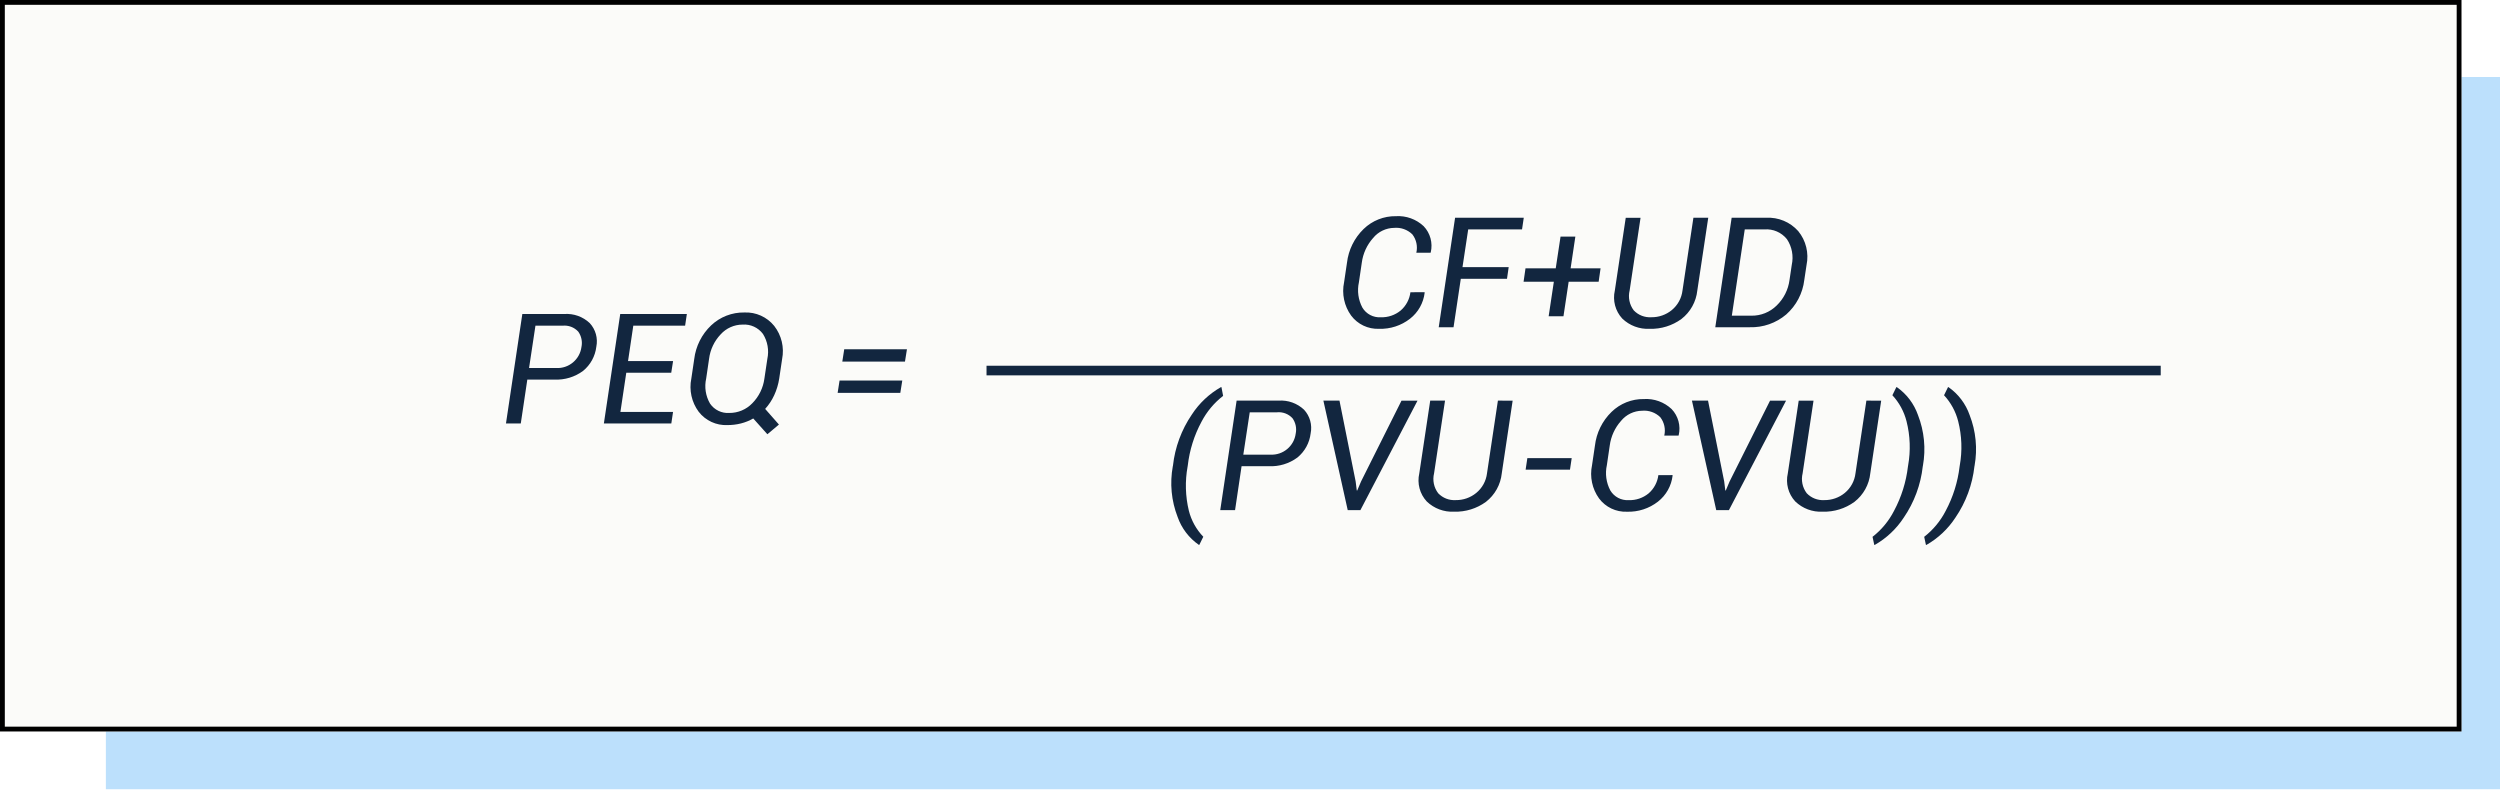
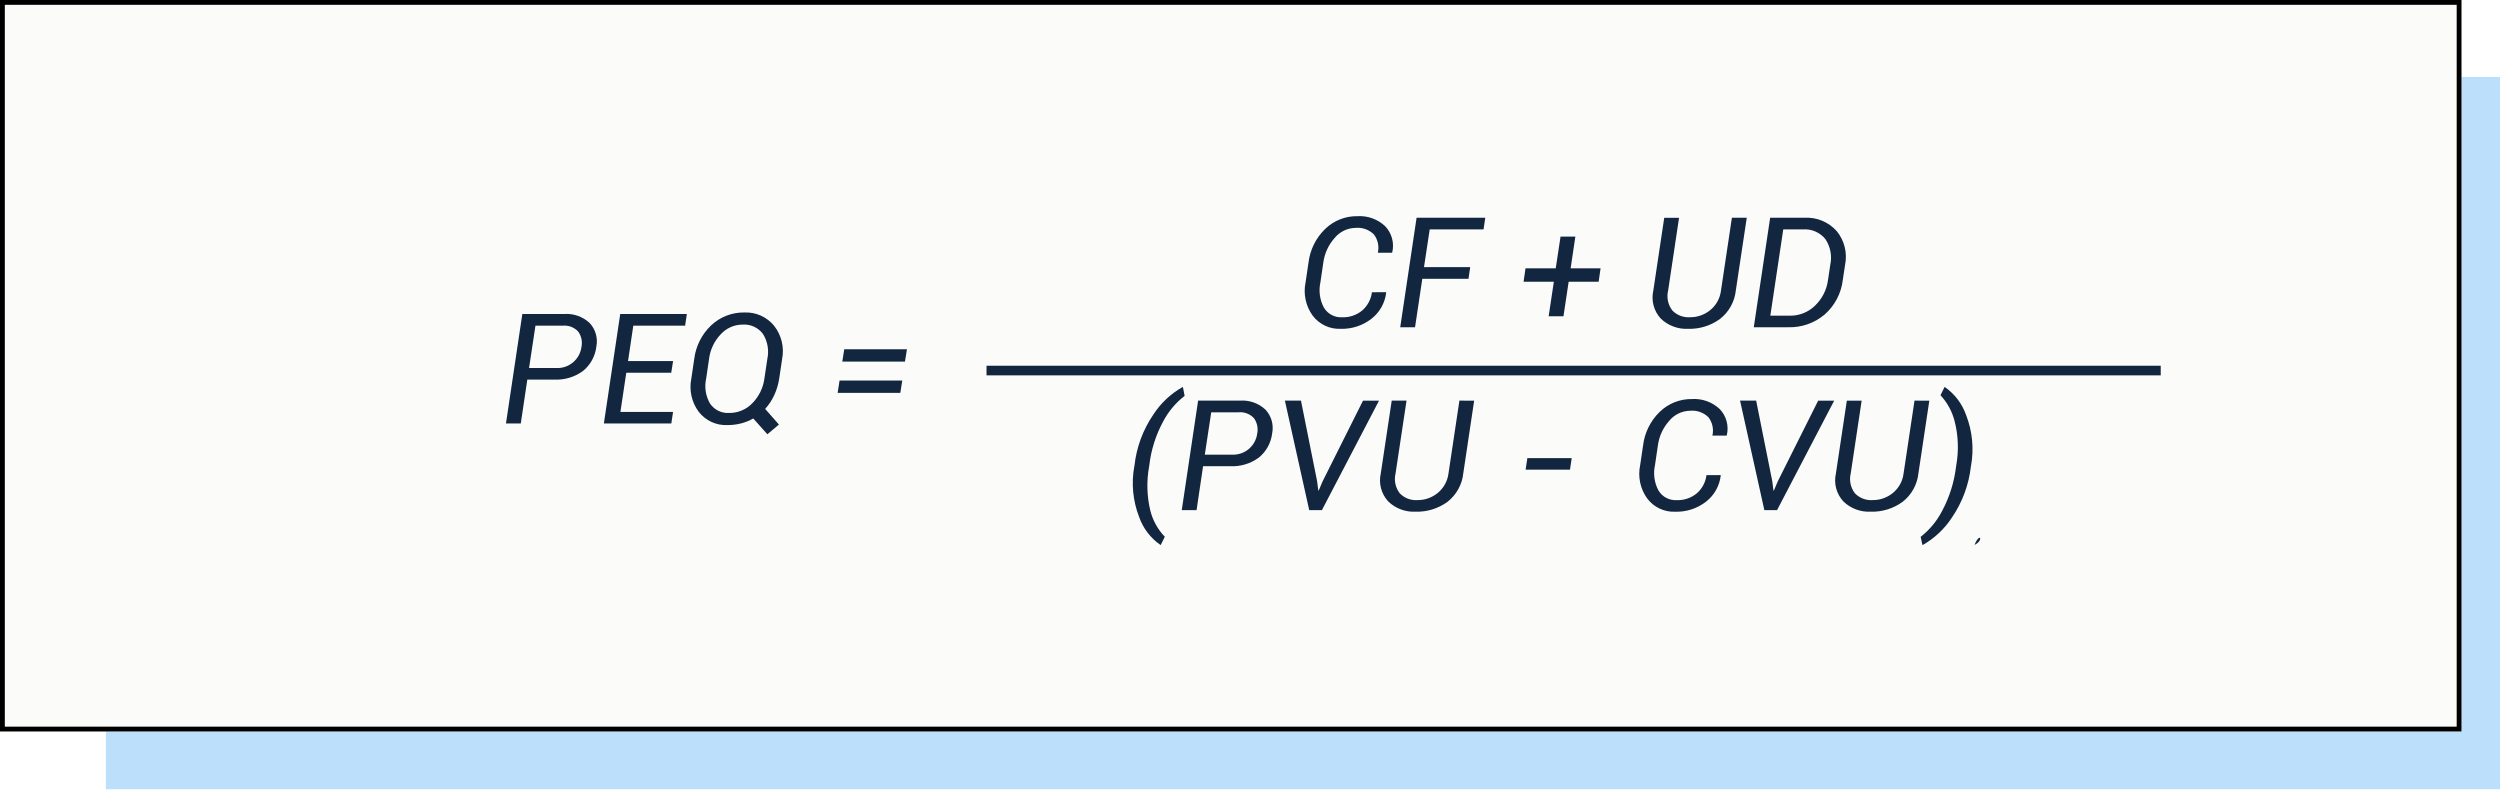
<svg xmlns="http://www.w3.org/2000/svg" width="259.751" height="82" viewBox="0 0 259.751 82">
  <g id="Grupo_1113394" data-name="Grupo 1113394" transform="translate(-244.102 -301.46)">
    <g id="Grupo_1113326" data-name="Grupo 1113326" transform="translate(-145.898 -1935.54)">
      <rect id="Rectángulo_406002" data-name="Rectángulo 406002" width="248.751" height="74" transform="translate(401 2245)" fill="#bce0fc" />
      <g id="Rectángulo_406003" data-name="Rectángulo 406003" transform="translate(390 2237)" fill="#fbfbf9" stroke="#000" stroke-width="0.5">
        <rect width="255.751" height="76" stroke="none" />
        <rect x="0.25" y="0.25" width="255.251" height="75.5" fill="none" />
      </g>
    </g>
-     <path id="Trazado_908421" data-name="Trazado 908421" d="M46.008,11.359l.016.047A4.027,4.027,0,0,1,44.5,14.117a4.979,4.979,0,0,1-3.219,1.047,3.446,3.446,0,0,1-2.9-1.379,4.374,4.374,0,0,1-.73-3.457l.3-2.023A5.839,5.839,0,0,1,39.68,4.793a4.715,4.715,0,0,1,3.359-1.332A3.859,3.859,0,0,1,45.918,4.5a2.951,2.951,0,0,1,.738,2.715l-.023.047H45.156a2.277,2.277,0,0,0-.414-1.914,2.4,2.4,0,0,0-1.891-.672,2.872,2.872,0,0,0-2.184,1.051,4.789,4.789,0,0,0-1.176,2.566l-.3,2.039a3.844,3.844,0,0,0,.359,2.625,2.075,2.075,0,0,0,1.914,1.008,3.087,3.087,0,0,0,2.063-.7,3,3,0,0,0,1.016-1.9Zm8.57-1.391h-4.8L49.023,15H47.484l1.7-11.375H56.32l-.18,1.211H50.547l-.594,3.922h4.8Zm6.609-1.086H64.3l-.2,1.391H60.984l-.539,3.586H58.906l.539-3.586H56.3l.2-1.391h3.141l.5-3.3h1.539Zm14.3-5.258L74.352,11.18A4.32,4.32,0,0,1,72.7,14.145a5.35,5.35,0,0,1-3.3,1.02A3.819,3.819,0,0,1,66.555,14.1a3.227,3.227,0,0,1-.773-2.918l1.133-7.555h1.539L67.32,11.18a2.446,2.446,0,0,0,.43,2.07,2.319,2.319,0,0,0,1.828.711,3.276,3.276,0,0,0,2.121-.742,3.108,3.108,0,0,0,1.113-2.039l1.133-7.555ZM76.219,15l1.7-11.375H81.5a4.154,4.154,0,0,1,3.336,1.387A4.208,4.208,0,0,1,85.7,8.539l-.234,1.555a5.675,5.675,0,0,1-1.879,3.582A5.6,5.6,0,0,1,79.8,15ZM79.281,4.836,77.938,13.8h2.039a3.649,3.649,0,0,0,2.613-1.051,4.488,4.488,0,0,0,1.34-2.652l.234-1.57a3.476,3.476,0,0,0-.5-2.676A2.725,2.725,0,0,0,81.32,4.836ZM19.871,29.383a11.684,11.684,0,0,1,1.965-5.316,8.782,8.782,0,0,1,3.027-2.848l.047.008.172.906a8.17,8.17,0,0,0-2.242,2.68,12.607,12.607,0,0,0-1.43,4.555l-.016.1a11.079,11.079,0,0,0,.129,4.6,6.02,6.02,0,0,0,1.5,2.7l-.414.844h-.047a5.9,5.9,0,0,1-2.207-2.9,9.705,9.705,0,0,1-.5-5.262ZM27,29.438,26.324,34H24.785l1.7-11.375H30.84a3.5,3.5,0,0,1,2.652.945,2.794,2.794,0,0,1,.684,2.461A3.815,3.815,0,0,1,32.8,28.539a4.633,4.633,0,0,1-2.973.9Zm.18-1.2H30a2.518,2.518,0,0,0,2.625-2.187,2.042,2.042,0,0,0-.332-1.594,1.94,1.94,0,0,0-1.637-.617H27.848Zm11.672,2.781.117.938.047.008.4-.945,4.2-8.391h1.664L39.348,34h-1.32L35.5,22.625h1.672Zm16.313-8.391L54.035,30.18a4.32,4.32,0,0,1-1.648,2.965,5.35,5.35,0,0,1-3.3,1.02A3.819,3.819,0,0,1,46.238,33.1a3.227,3.227,0,0,1-.773-2.918L46.6,22.625h1.539L47,30.18a2.446,2.446,0,0,0,.43,2.07,2.319,2.319,0,0,0,1.828.711,3.276,3.276,0,0,0,2.121-.742A3.108,3.108,0,0,0,52.5,30.18l1.133-7.555ZM61.121,29.8H56.512l.18-1.2H61.3Zm10.648.563.016.047a4.027,4.027,0,0,1-1.523,2.711,4.979,4.979,0,0,1-3.219,1.047,3.446,3.446,0,0,1-2.9-1.379,4.374,4.374,0,0,1-.73-3.457l.3-2.023a5.839,5.839,0,0,1,1.727-3.512A4.715,4.715,0,0,1,68.8,22.461,3.859,3.859,0,0,1,71.68,23.5a2.951,2.951,0,0,1,.738,2.715l-.023.047H70.918a2.277,2.277,0,0,0-.414-1.914,2.4,2.4,0,0,0-1.891-.672,2.872,2.872,0,0,0-2.184,1.051,4.789,4.789,0,0,0-1.176,2.566l-.3,2.039a3.844,3.844,0,0,0,.359,2.625,2.075,2.075,0,0,0,1.914,1.008,3.087,3.087,0,0,0,2.063-.7,3,3,0,0,0,1.016-1.9Zm5.375.656.117.938.047.008.4-.945,4.2-8.391h1.664L77.637,34h-1.32L73.793,22.625h1.672Zm16.313-8.391L92.324,30.18a4.32,4.32,0,0,1-1.648,2.965,5.35,5.35,0,0,1-3.3,1.02A3.819,3.819,0,0,1,84.527,33.1a3.227,3.227,0,0,1-.773-2.918l1.133-7.555h1.539L85.293,30.18a2.446,2.446,0,0,0,.43,2.07,2.319,2.319,0,0,0,1.828.711,3.276,3.276,0,0,0,2.121-.742,3.108,3.108,0,0,0,1.113-2.039l1.133-7.555Zm4.32,6.828a11.73,11.73,0,0,1-1.973,5.32,8.822,8.822,0,0,1-3.02,2.844l-.047-.008-.18-.836a8.091,8.091,0,0,0,2.234-2.7,12.974,12.974,0,0,0,1.445-4.605l.016-.1a10.855,10.855,0,0,0-.164-4.605,6.225,6.225,0,0,0-1.469-2.7l.414-.844h.047a5.924,5.924,0,0,1,2.2,2.906,9.745,9.745,0,0,1,.512,5.258Zm5.367,0a11.73,11.73,0,0,1-1.973,5.32,8.822,8.822,0,0,1-3.02,2.844l-.047-.008-.18-.836a8.091,8.091,0,0,0,2.234-2.7,12.974,12.974,0,0,0,1.445-4.605l.016-.1a10.855,10.855,0,0,0-.164-4.605,6.225,6.225,0,0,0-1.469-2.7l.414-.844h.047a5.924,5.924,0,0,1,2.2,2.906,9.745,9.745,0,0,1,.512,5.258Z" transform="translate(346.102 320.46)" fill="#12263f" />
+     <path id="Trazado_908421" data-name="Trazado 908421" d="M42.008,11.359l.016.047A4.027,4.027,0,0,1,40.5,14.117a4.979,4.979,0,0,1-3.219,1.047,3.446,3.446,0,0,1-2.9-1.379,4.374,4.374,0,0,1-.73-3.457l.3-2.023A5.839,5.839,0,0,1,35.68,4.793a4.715,4.715,0,0,1,3.359-1.332A3.859,3.859,0,0,1,41.918,4.5a2.951,2.951,0,0,1,.738,2.715l-.023.047H41.156a2.277,2.277,0,0,0-.414-1.914,2.4,2.4,0,0,0-1.891-.672,2.872,2.872,0,0,0-2.184,1.051,4.789,4.789,0,0,0-1.176,2.566l-.3,2.039a3.844,3.844,0,0,0,.359,2.625,2.075,2.075,0,0,0,1.914,1.008,3.087,3.087,0,0,0,2.063-.7,3,3,0,0,0,1.016-1.9Zm8.57-1.391h-4.8L45.023,15H43.484l1.7-11.375H52.32l-.18,1.211H46.547l-.594,3.922h4.8ZM61.188,8.883H64.3l-.2,1.391H60.984l-.539,3.586H58.906l.539-3.586H56.3l.2-1.391h3.141l.5-3.3h1.539Zm18.3-5.258L78.352,11.18A4.32,4.32,0,0,1,76.7,14.145a5.35,5.35,0,0,1-3.3,1.02A3.819,3.819,0,0,1,70.555,14.1a3.227,3.227,0,0,1-.773-2.918l1.133-7.555h1.539L71.32,11.18a2.446,2.446,0,0,0,.43,2.07,2.319,2.319,0,0,0,1.828.711,3.276,3.276,0,0,0,2.121-.742,3.108,3.108,0,0,0,1.113-2.039l1.133-7.555ZM80.219,15l1.7-11.375H85.5a4.154,4.154,0,0,1,3.336,1.387A4.208,4.208,0,0,1,89.7,8.539l-.234,1.555a5.675,5.675,0,0,1-1.879,3.582A5.6,5.6,0,0,1,83.8,15ZM83.281,4.836,81.938,13.8h2.039a3.649,3.649,0,0,0,2.613-1.051,4.488,4.488,0,0,0,1.34-2.652l.234-1.57a3.476,3.476,0,0,0-.5-2.676A2.725,2.725,0,0,0,85.32,4.836ZM15.871,29.383a11.684,11.684,0,0,1,1.965-5.316,8.782,8.782,0,0,1,3.027-2.848l.047.008.172.906a8.17,8.17,0,0,0-2.242,2.68,12.607,12.607,0,0,0-1.43,4.555l-.016.1a11.079,11.079,0,0,0,.129,4.6,6.02,6.02,0,0,0,1.5,2.7l-.414.844h-.047a5.9,5.9,0,0,1-2.207-2.9,9.705,9.705,0,0,1-.5-5.262ZM23,29.438,22.324,34H20.785l1.7-11.375H26.84a3.5,3.5,0,0,1,2.652.945,2.794,2.794,0,0,1,.684,2.461A3.815,3.815,0,0,1,28.8,28.539a4.633,4.633,0,0,1-2.973.9Zm.18-1.2H26a2.518,2.518,0,0,0,2.625-2.187,2.042,2.042,0,0,0-.332-1.594,1.94,1.94,0,0,0-1.637-.617H23.848Zm11.672,2.781.117.938.047.008.4-.945,4.2-8.391h1.664L35.348,34h-1.32L31.5,22.625h1.672Zm16.313-8.391L50.035,30.18a4.32,4.32,0,0,1-1.648,2.965,5.35,5.35,0,0,1-3.3,1.02A3.819,3.819,0,0,1,42.238,33.1a3.227,3.227,0,0,1-.773-2.918L42.6,22.625h1.539L43,30.18a2.446,2.446,0,0,0,.43,2.07,2.319,2.319,0,0,0,1.828.711,3.276,3.276,0,0,0,2.121-.742A3.108,3.108,0,0,0,48.5,30.18l1.133-7.555ZM61.121,29.8H56.512l.18-1.2H61.3Zm15.648.563.016.047a4.027,4.027,0,0,1-1.523,2.711,4.979,4.979,0,0,1-3.219,1.047,3.446,3.446,0,0,1-2.9-1.379,4.374,4.374,0,0,1-.73-3.457l.3-2.023a5.839,5.839,0,0,1,1.727-3.512A4.715,4.715,0,0,1,73.8,22.461,3.859,3.859,0,0,1,76.68,23.5a2.951,2.951,0,0,1,.738,2.715l-.023.047H75.918a2.277,2.277,0,0,0-.414-1.914,2.4,2.4,0,0,0-1.891-.672,2.872,2.872,0,0,0-2.184,1.051,4.789,4.789,0,0,0-1.176,2.566l-.3,2.039a3.844,3.844,0,0,0,.359,2.625,2.075,2.075,0,0,0,1.914,1.008,3.087,3.087,0,0,0,2.063-.7,3,3,0,0,0,1.016-1.9Zm5.375.656.117.938.047.008.4-.945,4.2-8.391h1.664L82.637,34h-1.32L78.793,22.625h1.672Zm16.313-8.391L97.324,30.18a4.32,4.32,0,0,1-1.648,2.965,5.35,5.35,0,0,1-3.3,1.02A3.819,3.819,0,0,1,89.527,33.1a3.227,3.227,0,0,1-.773-2.918l1.133-7.555h1.539L90.293,30.18a2.446,2.446,0,0,0,.43,2.07,2.319,2.319,0,0,0,1.828.711,3.276,3.276,0,0,0,2.121-.742,3.108,3.108,0,0,0,1.113-2.039l1.133-7.555Zm4.32,6.828a11.73,11.73,0,0,1-1.973,5.32,8.822,8.822,0,0,1-3.02,2.844l-.047-.008-.18-.836a8.091,8.091,0,0,0,2.234-2.7,12.974,12.974,0,0,0,1.445-4.605l.016-.1a10.855,10.855,0,0,0-.164-4.605,6.225,6.225,0,0,0-1.469-2.7l.414-.844h.047a5.924,5.924,0,0,1,2.2,2.906,9.745,9.745,0,0,1,.512,5.258Zm.375,8.164C103.707,36.227,104.152,37.122,103.152,37.617Z" transform="translate(346.102 320.46)" fill="#12263f" />
    <path id="Trazado_908422" data-name="Trazado 908422" d="M19.789,10.438,19.109,15H17.57l1.7-11.375h4.352a3.5,3.5,0,0,1,2.652.945,2.794,2.794,0,0,1,.684,2.461,3.815,3.815,0,0,1-1.379,2.508,4.633,4.633,0,0,1-2.973.9Zm.18-1.2h2.82a2.518,2.518,0,0,0,2.625-2.187,2.042,2.042,0,0,0-.332-1.594,1.94,1.94,0,0,0-1.637-.617H20.633Zm14.773.492H30.07l-.609,4.07H34.93L34.75,15H27.742l1.7-11.375h6.922l-.18,1.211H30.8l-.547,3.68h4.68Zm11.219.6a6.458,6.458,0,0,1-.523,1.738,5.638,5.638,0,0,1-.937,1.418l1.43,1.625-1.2,1.008-1.469-1.641a4.962,4.962,0,0,1-1.27.516,5.667,5.667,0,0,1-1.4.172,3.575,3.575,0,0,1-3-1.387,4.337,4.337,0,0,1-.762-3.449l.3-2.023a5.782,5.782,0,0,1,1.758-3.5,4.886,4.886,0,0,1,3.453-1.34,3.767,3.767,0,0,1,3.1,1.395,4.257,4.257,0,0,1,.82,3.449ZM44.727,8.289a3.493,3.493,0,0,0-.453-2.59,2.425,2.425,0,0,0-2.125-.973,3.07,3.07,0,0,0-2.27,1.012,4.5,4.5,0,0,0-1.207,2.551l-.3,2.039a3.608,3.608,0,0,0,.4,2.605,2.244,2.244,0,0,0,2.008.973A3.283,3.283,0,0,0,43.164,12.9a4.477,4.477,0,0,0,1.258-2.57Zm14.3.281H52.516l.2-1.281h6.516Zm-.484,3.25H52.031l.2-1.281h6.516Z" transform="translate(279.102 330.46)" fill="#12263f" />
    <path id="Trazado_908423" data-name="Trazado 908423" d="M0,0H122" transform="translate(346.602 339.96)" fill="none" stroke="#12263f" stroke-width="1" />
  </g>
</svg>
